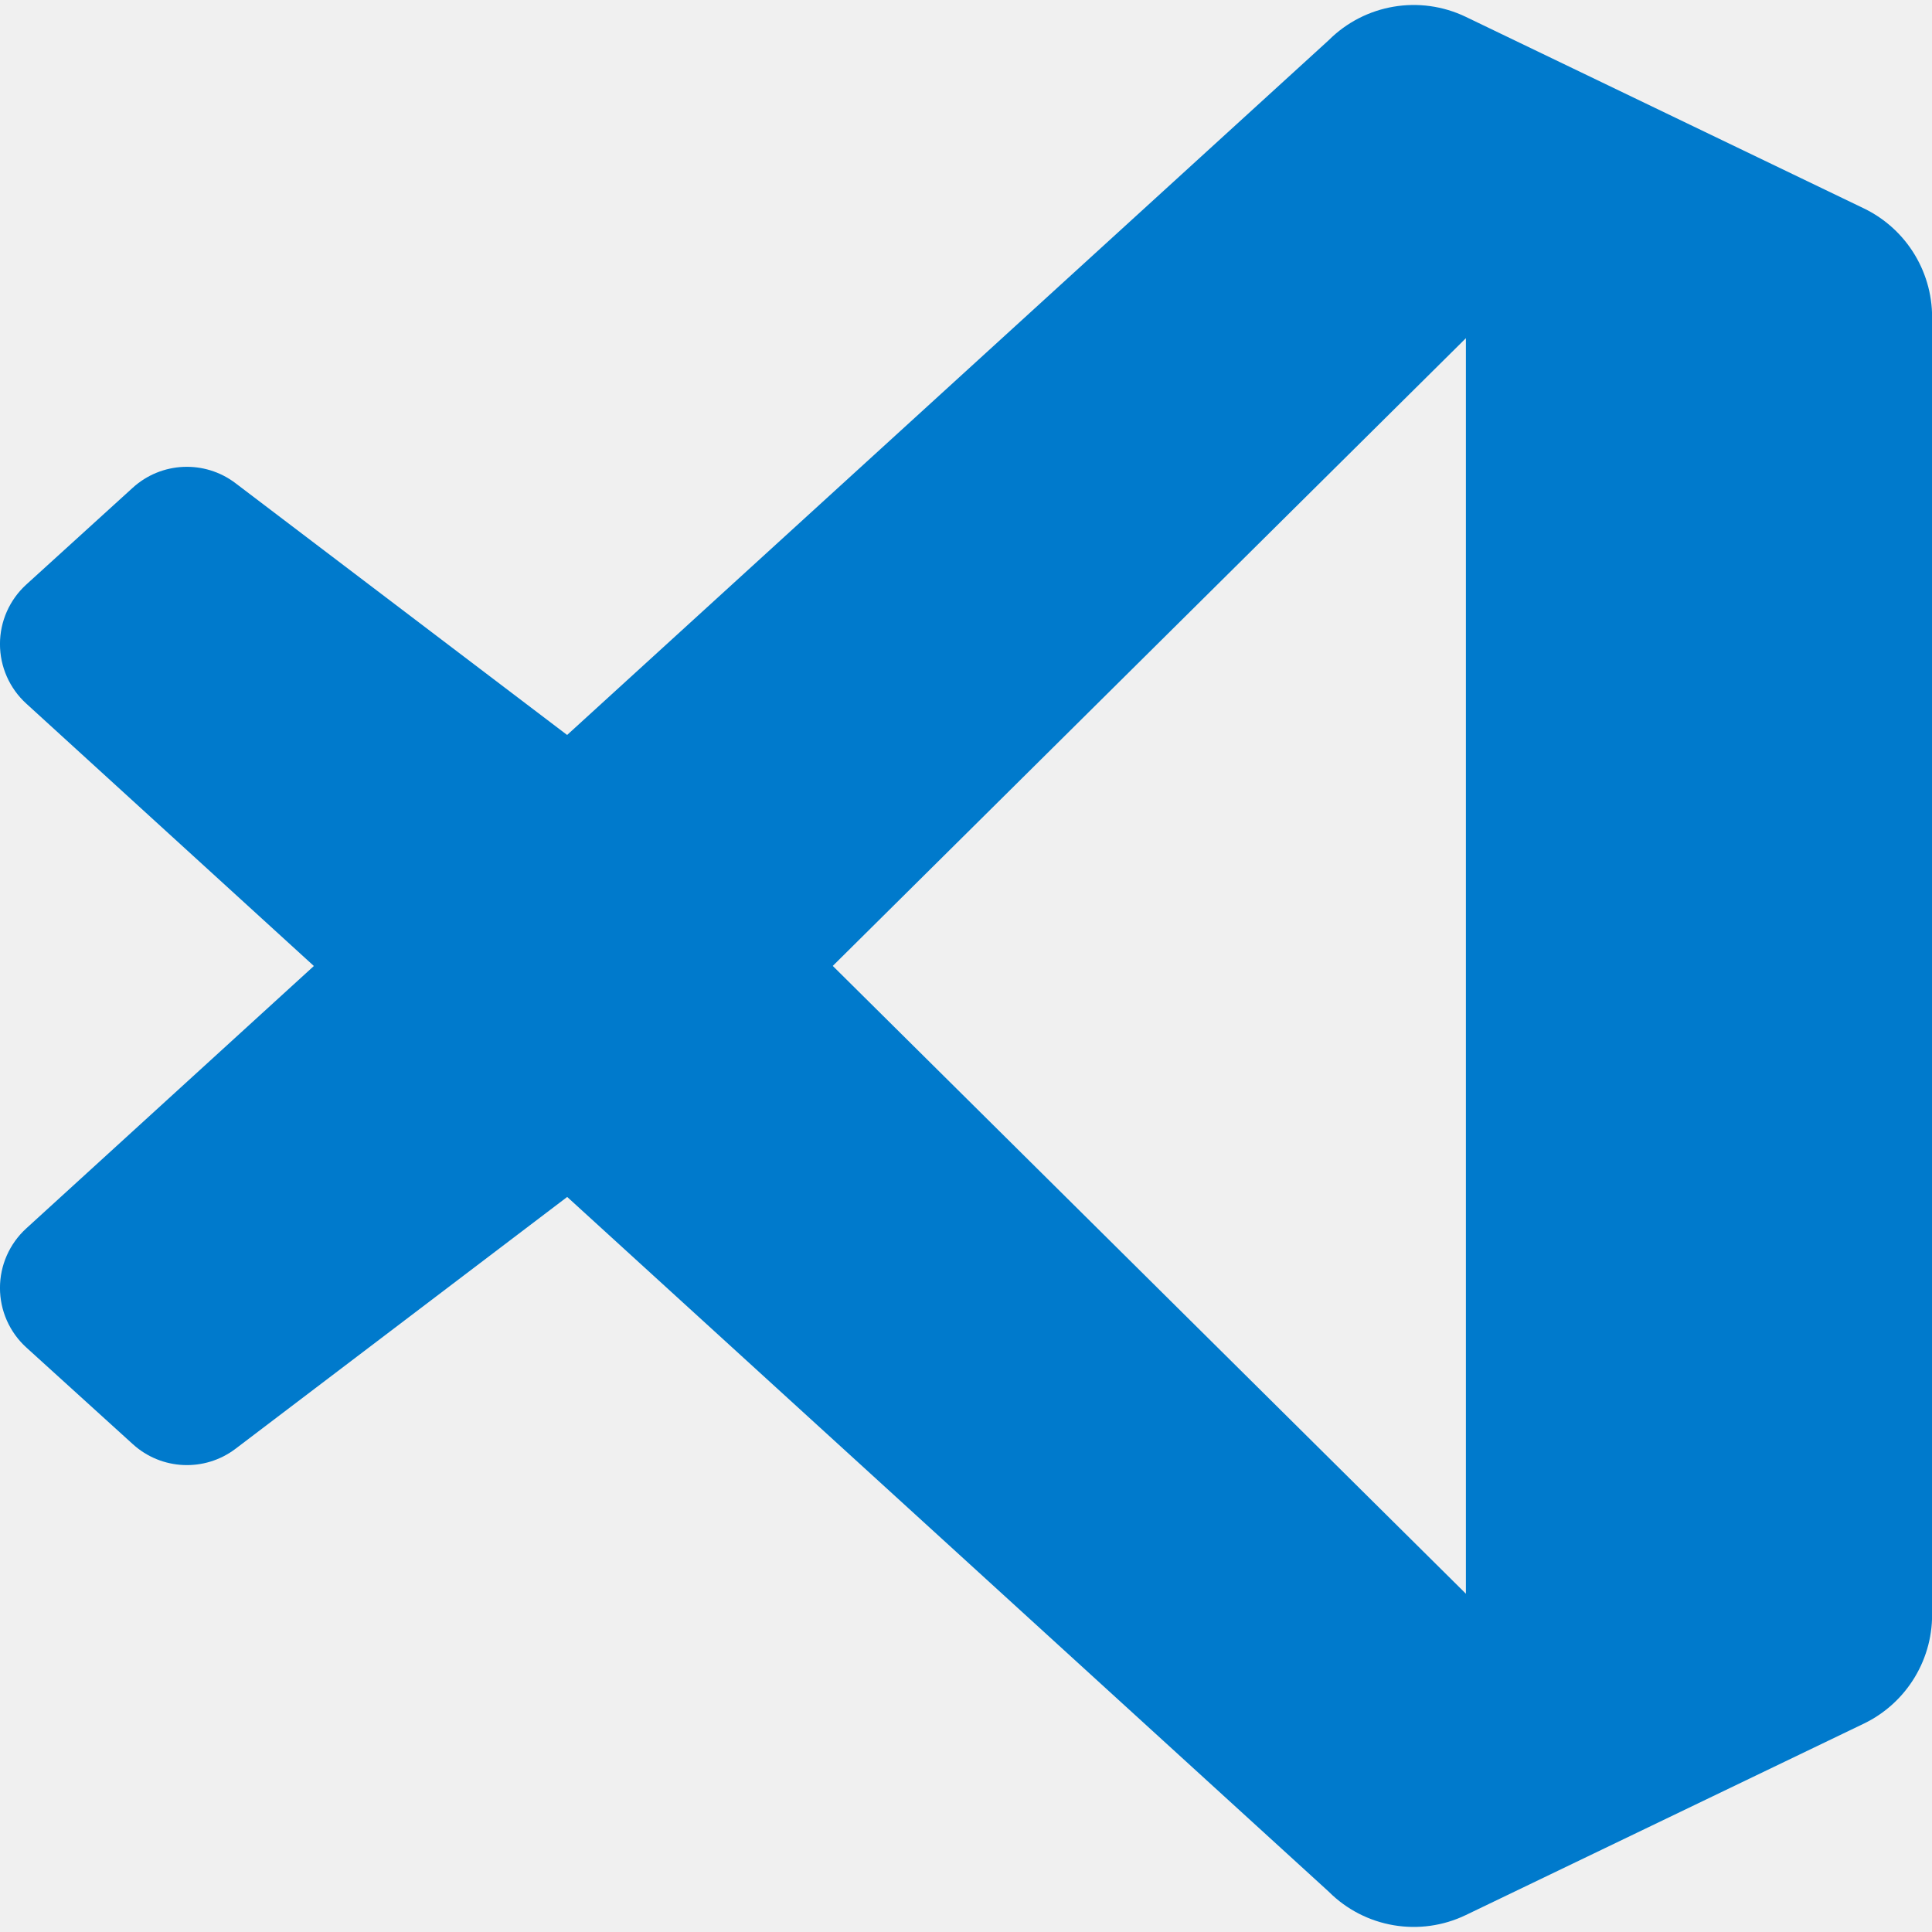
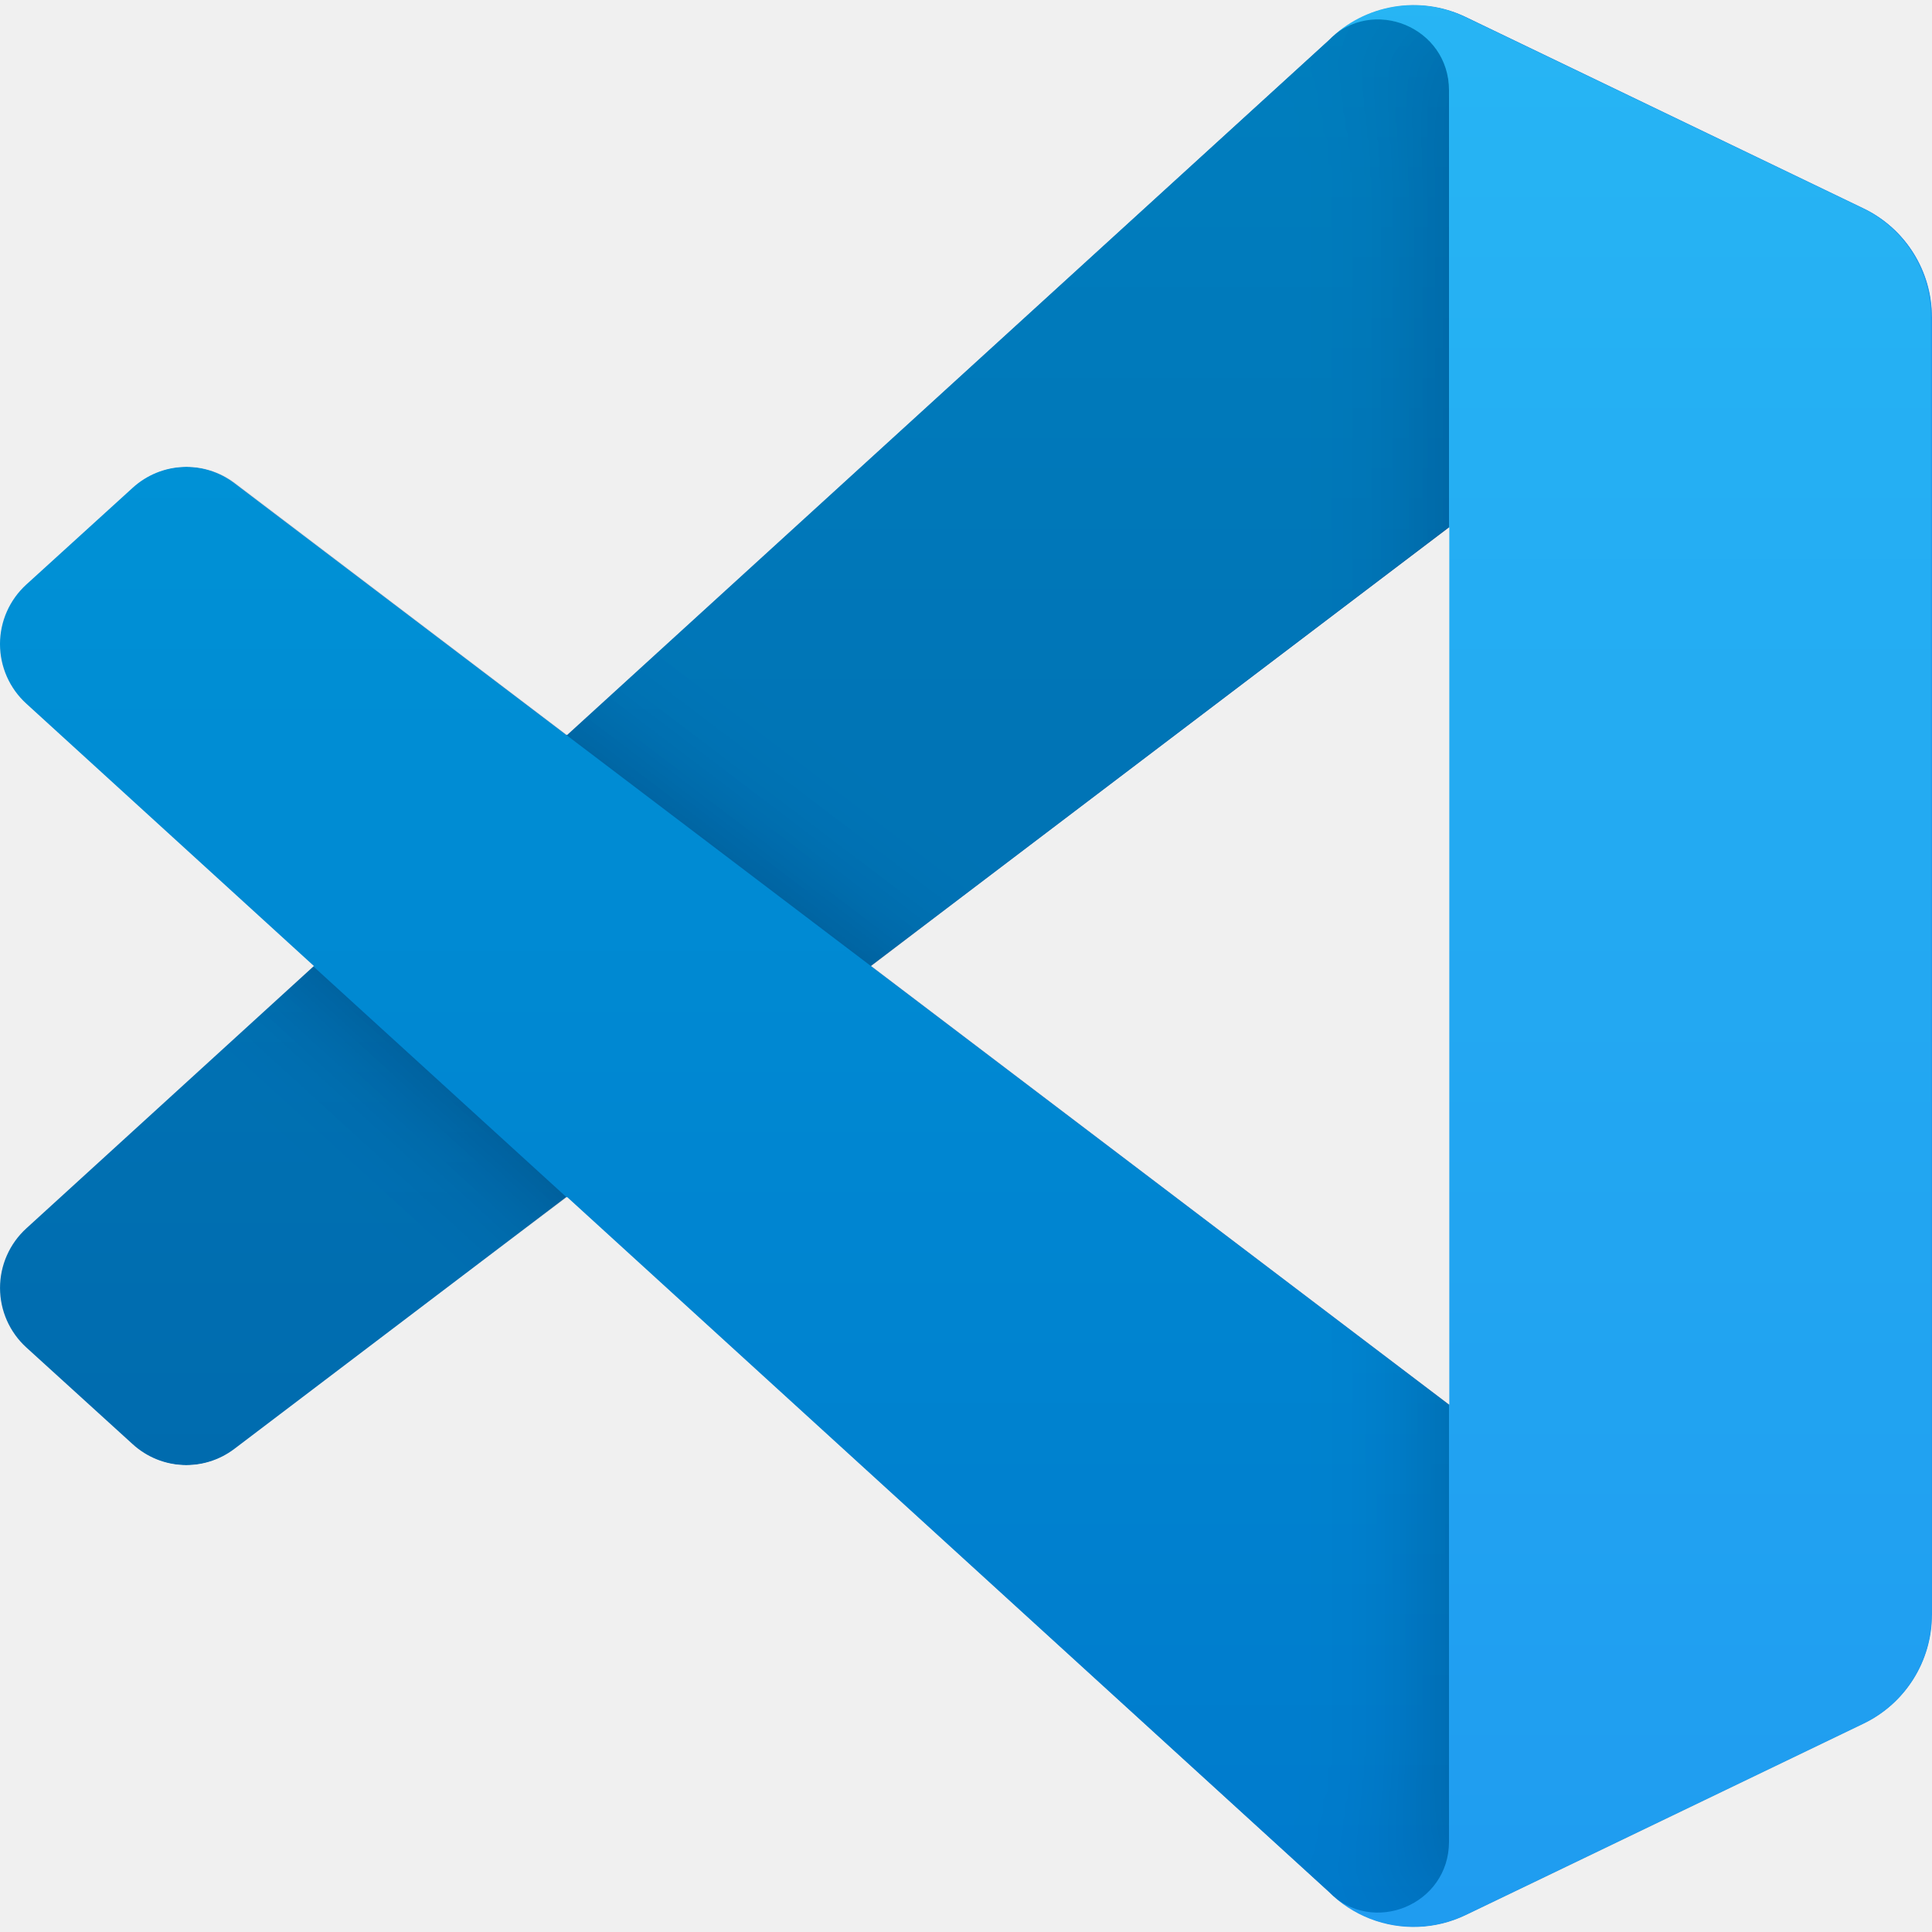
- <svg xmlns="http://www.w3.org/2000/svg" viewBox="0 0 24 24">
-   <path d="M23.15 2.587L18.21.21a1.494 1.494 0 0 0-1.705.29l-9.46 8.63-4.12-3.128a.999.999 0 0 0-1.276.057L.327 7.261A1 1 0 0 0 .326 8.74L3.899 12 .326 15.26a1 1 0 0 0 .001 1.479L1.65 17.94a.999.999 0 0 0 1.276.057l4.12-3.128 9.46 8.63a1.492 1.492 0 0 0 1.704.29l4.942-2.377A1.5 1.5 0 0 0 24 19.998V4.002a1.5 1.5 0 0 0-.85-1.415zM18.21 19.798l-7.865-7.799 7.865-7.798v15.597z" fill="#007ACC" />
+ <svg xmlns="http://www.w3.org/2000/svg" viewBox="0 0 128 128">
+   <mask id="a" width="128" height="128" x="0" y="0" maskUnits="userSpaceOnUse" style="mask-type:alpha">
+     <path fill="#fff" fill-rule="evenodd" d="M90.767 127.126a7.968 7.968 0 0 0 6.35-.244l26.353-12.681a8 8 0 0 0 4.53-7.209V21.009a8 8 0 0 0-4.53-7.21L97.117 1.12a7.97 7.97 0 0 0-9.093 1.548l-50.45 46.026L15.6 32.013a5.328 5.328 0 0 0-6.807.302l-7.048 6.411a5.335 5.335 0 0 0-.006 7.888L20.796 64 1.74 81.387a5.336 5.336 0 0 0 .006 7.887l7.048 6.411a5.327 5.327 0 0 0 6.807.303l21.974-16.68 50.45 46.025a7.96 7.96 0 0 0 2.743 1.793Zm5.252-92.183L57.74 64l38.28 29.058V34.943Z" clip-rule="evenodd" />
+   </mask>
+   <g mask="url(#a)">
+     <path fill="#0065A9" d="M123.471 13.82 97.097 1.12A7.973 7.973 0 0 0 88 2.668L1.662 81.387a5.333 5.333 0 0 0 .006 7.887l7.052 6.411a5.333 5.333 0 0 0 6.811.303l103.971-78.875c3.488-2.646 8.498-.158 8.498 4.22v-.306a8.001 8.001 0 0 0-4.529-7.208Z" />
+     <g filter="url(#b)">
+       <path fill="#007ACC" d="m123.471 114.181-26.374 12.698A7.973 7.973 0 0 1 88 125.333L1.662 46.613a5.333 5.333 0 0 1 .006-7.887l7.052-6.411a5.333 5.333 0 0 1 6.811-.303l103.971 78.874c3.488 2.647 8.498.159 8.498-4.219v.306a8.001 8.001 0 0 1-4.529 7.208Z" />
+     </g>
+     <g filter="url(#c)">
+       <path fill="#1F9CF0" d="M97.098 126.882A7.977 7.977 0 0 1 88 125.333c2.952 2.952 8 .861 8-3.314V5.98c0-4.175-5.048-6.266-8-3.313a7.977 7.977 0 0 1 9.098-1.549L123.467 13.8A8 8 0 0 1 128 21.01v85.982a8 8 0 0 1-4.533 7.21l-26.369 12.681Z" />
+     </g>
+     <path fill="url(#d)" fill-rule="evenodd" d="M90.69 127.126a7.968 7.968 0 0 0 6.349-.244l26.353-12.681a8 8 0 0 0 4.53-7.21V21.009a8 8 0 0 0-4.53-7.21L97.039 1.12a7.97 7.97 0 0 0-9.093 1.548l-50.45 46.026-21.974-16.68a5.328 5.328 0 0 0-6.807.302l-7.048 6.411a5.336 5.336 0 0 0-.006 7.888L20.718 64 1.662 81.386a5.335 5.335 0 0 0 .006 7.888l7.048 6.411a5.328 5.328 0 0 0 6.807.303l21.975-16.681 50.45 46.026a7.959 7.959 0 0 0 2.742 1.793Zm5.252-92.184L57.662 64l38.28 29.057V34.943Z" clip-rule="evenodd" opacity="0.25" style="mix-blend-mode:overlay" />
+   </g>
+   <defs>
+     <filter id="b" width="144.744" height="113.408" x="-8.411" y="22.594" color-interpolation-filters="sRGB" filterUnits="userSpaceOnUse">
+       <feFlood flood-opacity="0" result="BackgroundImageFix" />
+       <feColorMatrix in="SourceAlpha" result="hardAlpha" values="0 0 0 0 0 0 0 0 0 0 0 0 0 0 0 0 0 0 127 0" />
+       <feOffset />
+       <feGaussianBlur stdDeviation="4.167" />
+       <feColorMatrix values="0 0 0 0 0 0 0 0 0 0 0 0 0 0 0 0 0 0 0.25 0" />
+       <feBlend in2="BackgroundImageFix" mode="overlay" result="effect1_dropShadow_1_36" />
+       <feBlend in="SourceGraphic" in2="effect1_dropShadow_1_36" result="shape" />
+     </filter>
+     <filter id="c" width="56.667" height="144.007" x="79.667" y="-8.004" color-interpolation-filters="sRGB" filterUnits="userSpaceOnUse">
+       <feFlood flood-opacity="0" result="BackgroundImageFix" />
+       <feColorMatrix in="SourceAlpha" result="hardAlpha" values="0 0 0 0 0 0 0 0 0 0 0 0 0 0 0 0 0 0 127 0" />
+       <feOffset />
+       <feGaussianBlur stdDeviation="4.167" />
+       <feColorMatrix values="0 0 0 0 0 0 0 0 0 0 0 0 0 0 0 0 0 0 0.25 0" />
+       <feBlend in2="BackgroundImageFix" mode="overlay" result="effect1_dropShadow_1_36" />
+       <feBlend in="SourceGraphic" in2="effect1_dropShadow_1_36" result="shape" />
+     </filter>
+     <linearGradient id="d" x1="63.922" x2="63.922" y1="0.33" y2="127.67" gradientUnits="userSpaceOnUse">
+       <stop stop-color="#fff" />
+       <stop offset="1" stop-color="#fff" stop-opacity="0" />
+     </linearGradient>
+   </defs>
</svg>
